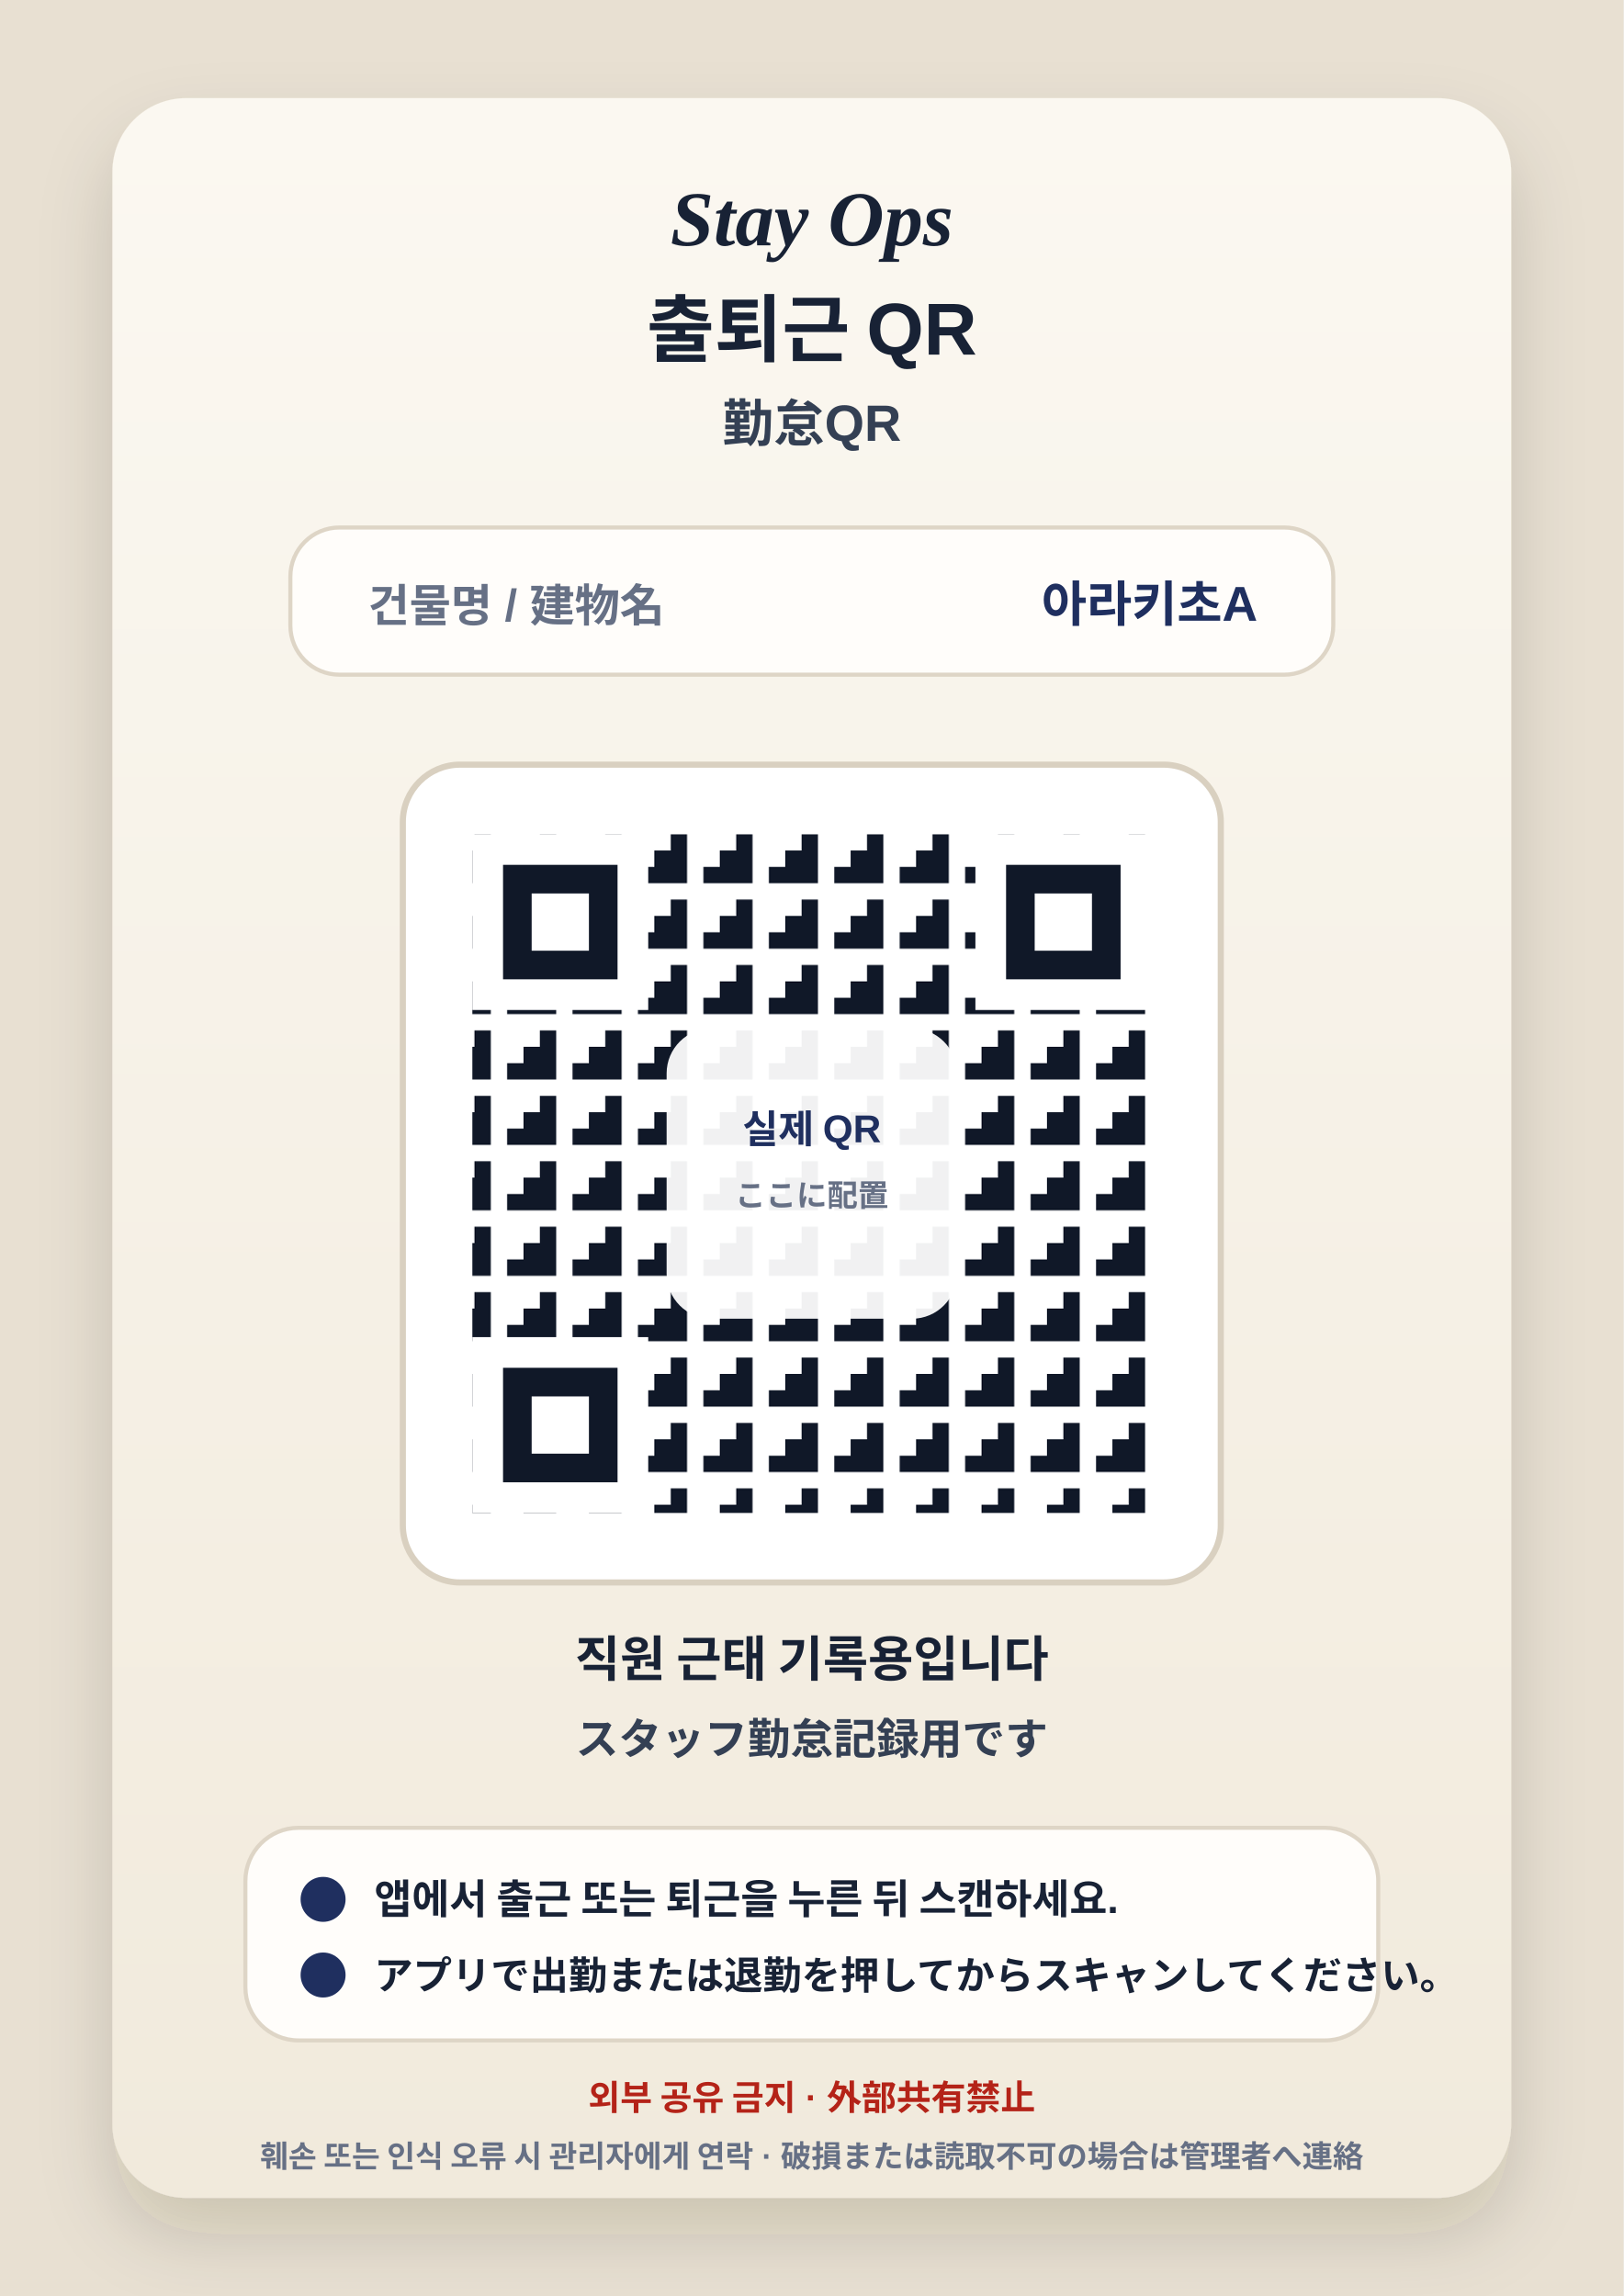
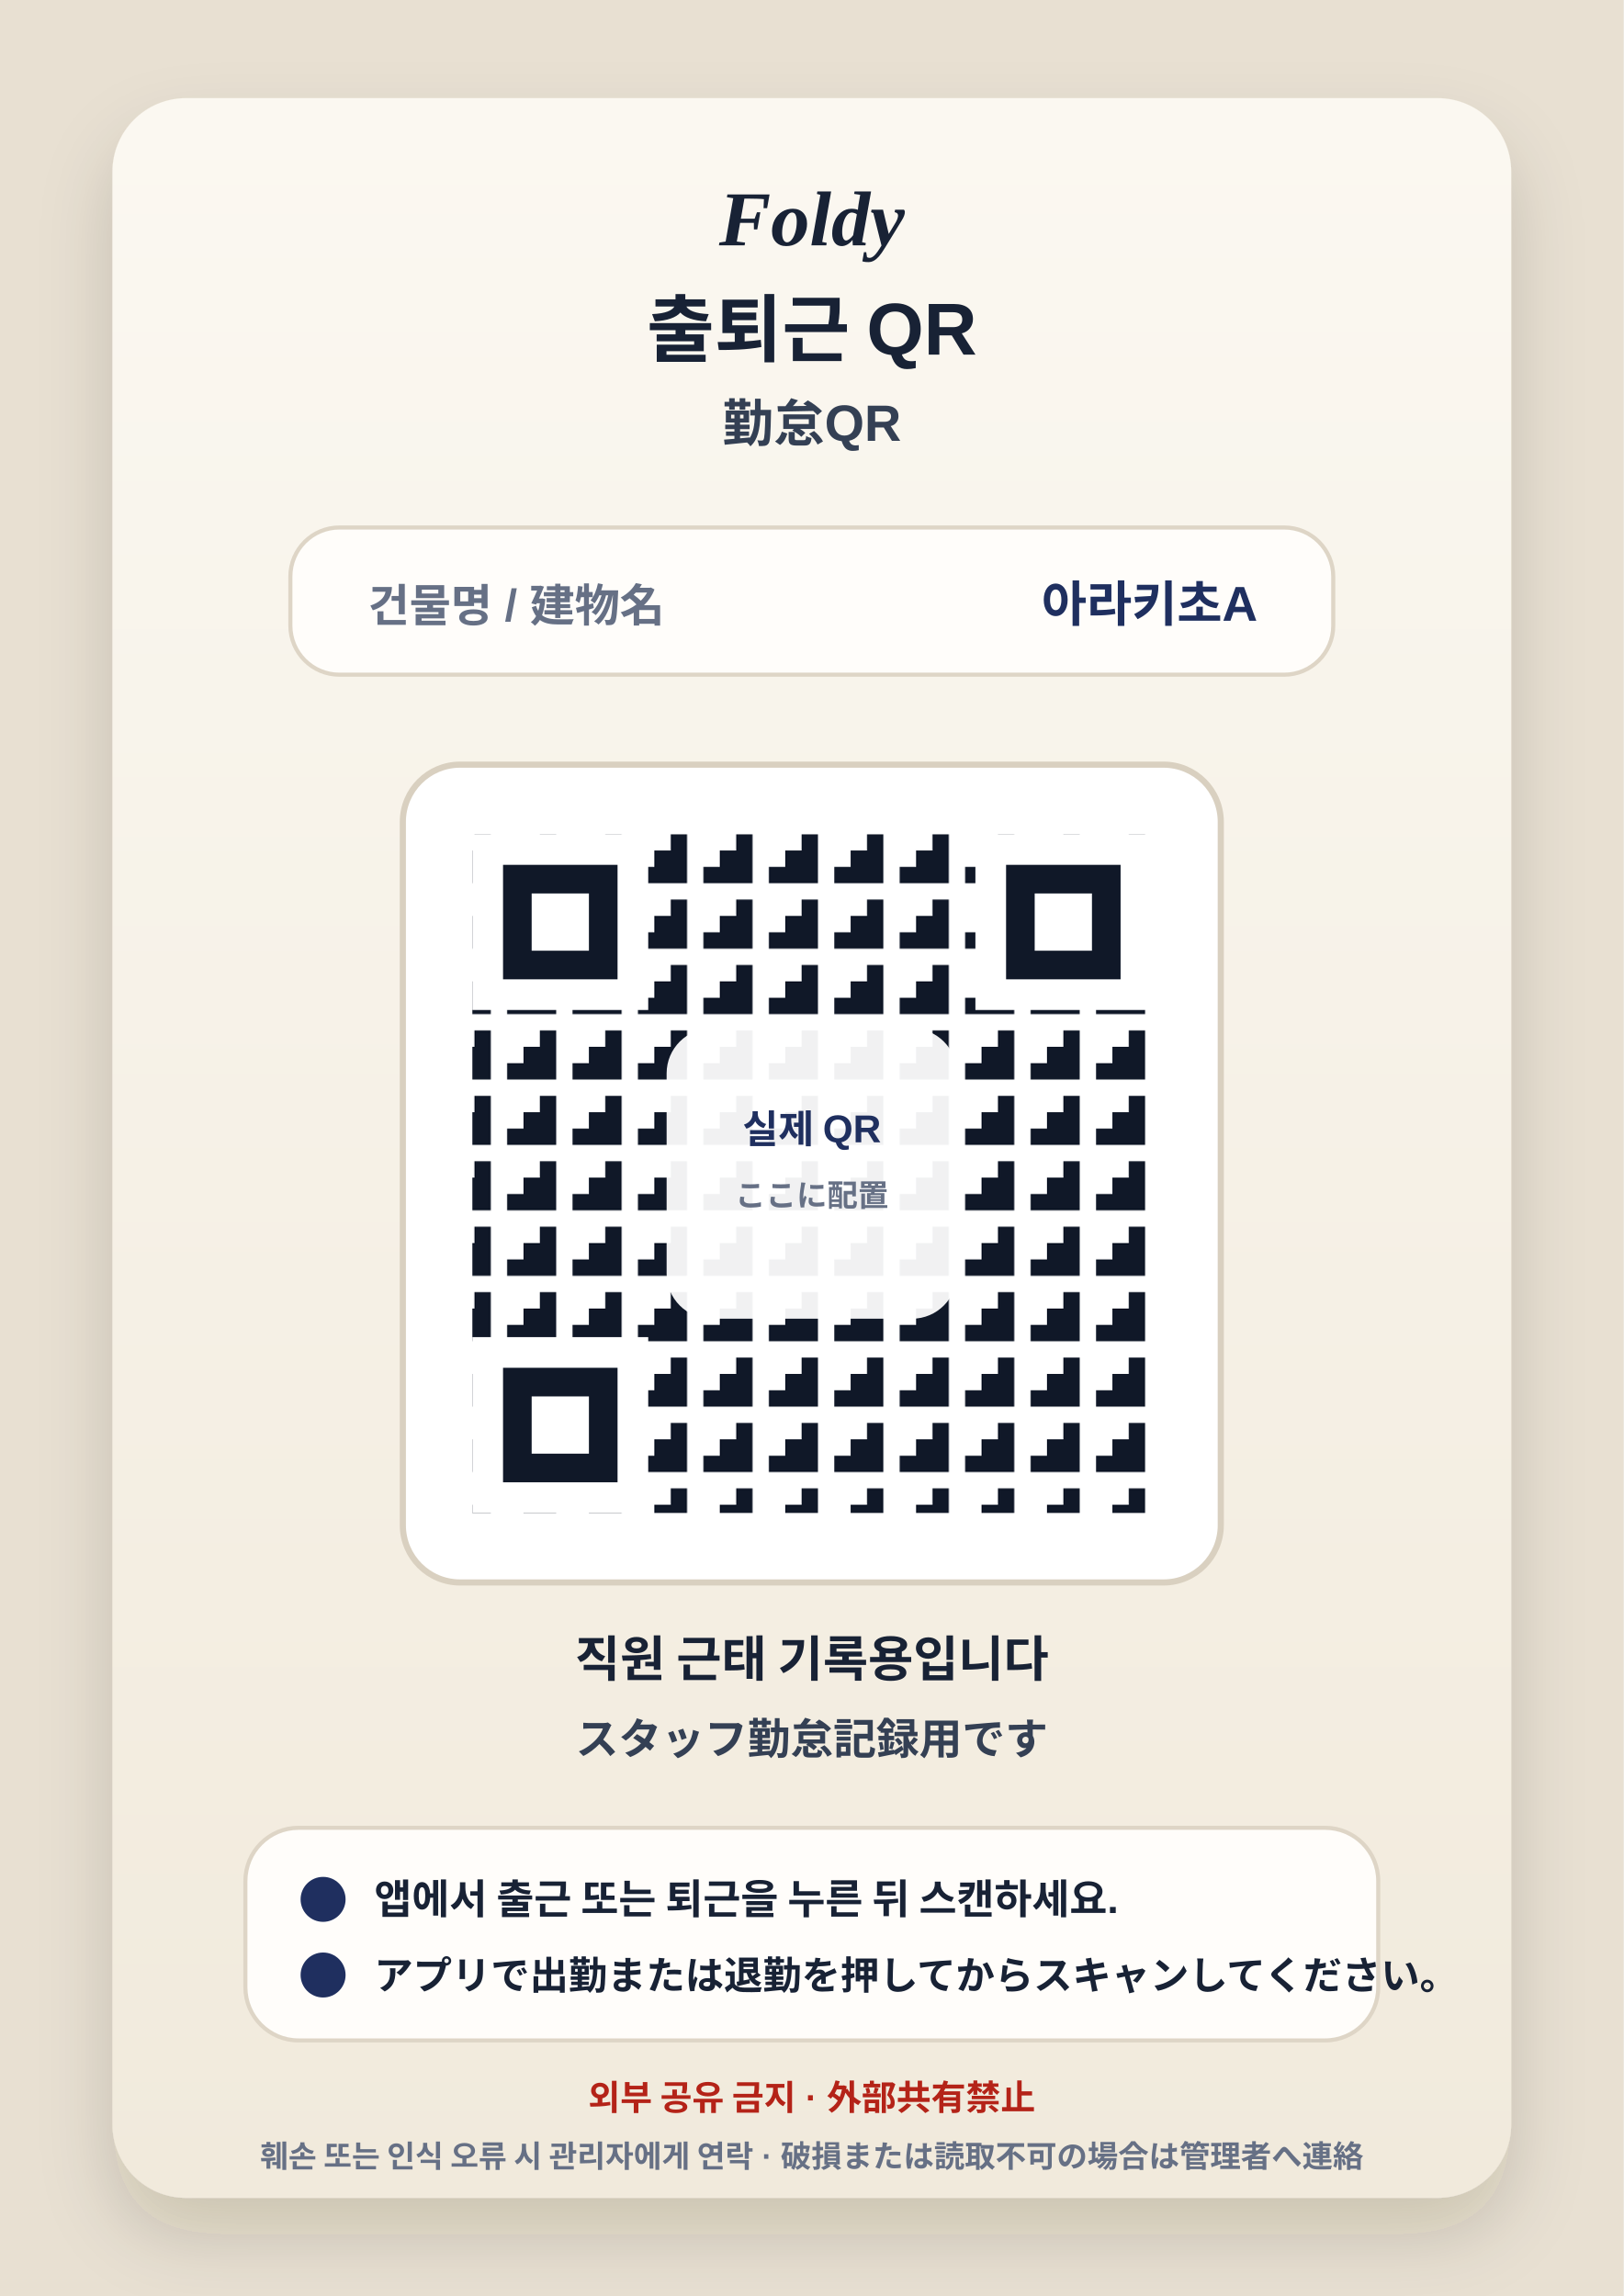
<svg xmlns="http://www.w3.org/2000/svg" width="794" height="1123" viewBox="0 0 794 1123" role="img" aria-labelledby="title desc">
  <defs>
    <linearGradient id="paper" x1="0" y1="0" x2="0" y2="1">
      <stop offset="0" stop-color="#fbf8f1" />
      <stop offset="1" stop-color="#f1eadc" />
    </linearGradient>
    <filter id="shadow" x="-20%" y="-20%" width="140%" height="140%">
      <feDropShadow dx="0" dy="18" stdDeviation="18" flood-color="#2f2a1f" flood-opacity="0.16" />
    </filter>
    <pattern id="qrPattern" width="32" height="32" patternUnits="userSpaceOnUse">
      <rect width="32" height="32" fill="#fff" />
      <rect x="0" y="0" width="16" height="16" fill="#101828" />
      <rect x="24" y="8" width="8" height="8" fill="#101828" />
      <rect x="8" y="24" width="8" height="8" fill="#101828" />
    </pattern>
  </defs>
  <rect width="794" height="1123" fill="#e8e0d2" />
  <rect x="55" y="48" width="684" height="1027" rx="36" fill="url(#paper)" filter="url(#shadow)" />
-   <text x="397" y="120" text-anchor="middle" font-family="Georgia, 'Times New Roman', serif" font-size="38" font-style="italic" font-weight="700" fill="#182235">Stay Ops</text>
+   <text x="397" y="120" text-anchor="middle" font-family="Georgia, 'Times New Roman', serif" font-size="38" font-style="italic" font-weight="700" fill="#182235">Foldy</text>
  <text x="397" y="174" text-anchor="middle" font-family="'Noto Sans KR', 'Noto Sans JP', Arial, sans-serif" font-size="36" font-weight="900" fill="#182235">출퇴근 QR</text>
  <text x="397" y="216" text-anchor="middle" font-family="'Noto Sans KR', 'Noto Sans JP', Arial, sans-serif" font-size="25" font-weight="800" fill="#344054">勤怠QR</text>
  <rect x="142" y="258" width="510" height="72" rx="24" fill="#fffdfa" stroke="#ded5c6" stroke-width="2" />
  <text x="180" y="304" font-family="'Noto Sans KR', 'Noto Sans JP', Arial, sans-serif" font-size="22" font-weight="800" fill="#667085">건물명 / 建物名</text>
  <text x="615" y="304" text-anchor="end" font-family="'Noto Sans KR', 'Noto Sans JP', Arial, sans-serif" font-size="24" font-weight="900" fill="#1f2f5f">아라키초A</text>
  <rect x="197" y="374" width="400" height="400" rx="28" fill="#fff" stroke="#d9d0c0" stroke-width="3" />
  <rect x="231" y="408" width="332" height="332" fill="url(#qrPattern)" />
  <rect x="231" y="408" width="86" height="86" fill="#fff" />
  <rect x="246" y="423" width="56" height="56" fill="#101828" />
  <rect x="260" y="437" width="28" height="28" fill="#fff" />
  <rect x="477" y="408" width="86" height="86" fill="#fff" />
  <rect x="492" y="423" width="56" height="56" fill="#101828" />
  <rect x="506" y="437" width="28" height="28" fill="#fff" />
  <rect x="231" y="654" width="86" height="86" fill="#fff" />
  <rect x="246" y="669" width="56" height="56" fill="#101828" />
  <rect x="260" y="683" width="28" height="28" fill="#fff" />
  <rect x="326" y="503" width="142" height="142" rx="22" fill="#fff" opacity="0.94" />
  <text x="397" y="559" text-anchor="middle" font-family="'Noto Sans KR', 'Noto Sans JP', Arial, sans-serif" font-size="19" font-weight="900" fill="#1f2f5f">실제 QR</text>
  <text x="397" y="590" text-anchor="middle" font-family="'Noto Sans KR', 'Noto Sans JP', Arial, sans-serif" font-size="15" font-weight="800" fill="#667085">ここに配置</text>
  <text x="397" y="820" text-anchor="middle" font-family="'Noto Sans KR', 'Noto Sans JP', Arial, sans-serif" font-size="24" font-weight="900" fill="#182235">직원 근태 기록용입니다</text>
  <text x="397" y="858" text-anchor="middle" font-family="'Noto Sans KR', 'Noto Sans JP', Arial, sans-serif" font-size="21" font-weight="800" fill="#344054">スタッフ勤怠記録用です</text>
  <rect x="120" y="894" width="554" height="104" rx="26" fill="#fffdfa" stroke="#ded5c6" stroke-width="2" />
  <circle cx="158" cy="929" r="11" fill="#1f2f5f" />
  <text x="183" y="936" font-family="'Noto Sans KR', 'Noto Sans JP', Arial, sans-serif" font-size="20" font-weight="800" fill="#182235">앱에서 출근 또는 퇴근을 누른 뒤 스캔하세요.</text>
  <circle cx="158" cy="966" r="11" fill="#1f2f5f" />
  <text x="183" y="973" font-family="'Noto Sans KR', 'Noto Sans JP', Arial, sans-serif" font-size="19" font-weight="800" fill="#182235">アプリで出勤または退勤を押してからスキャンしてください。</text>
  <text x="397" y="1032" text-anchor="middle" font-family="'Noto Sans KR', 'Noto Sans JP', Arial, sans-serif" font-size="17" font-weight="900" fill="#b42318">외부 공유 금지 · 外部共有禁止</text>
  <text x="397" y="1060" text-anchor="middle" font-family="'Noto Sans KR', 'Noto Sans JP', Arial, sans-serif" font-size="15" font-weight="700" fill="#667085">훼손 또는 인식 오류 시 관리자에게 연락 · 破損または読取不可の場合は管理者へ連絡</text>
</svg>
